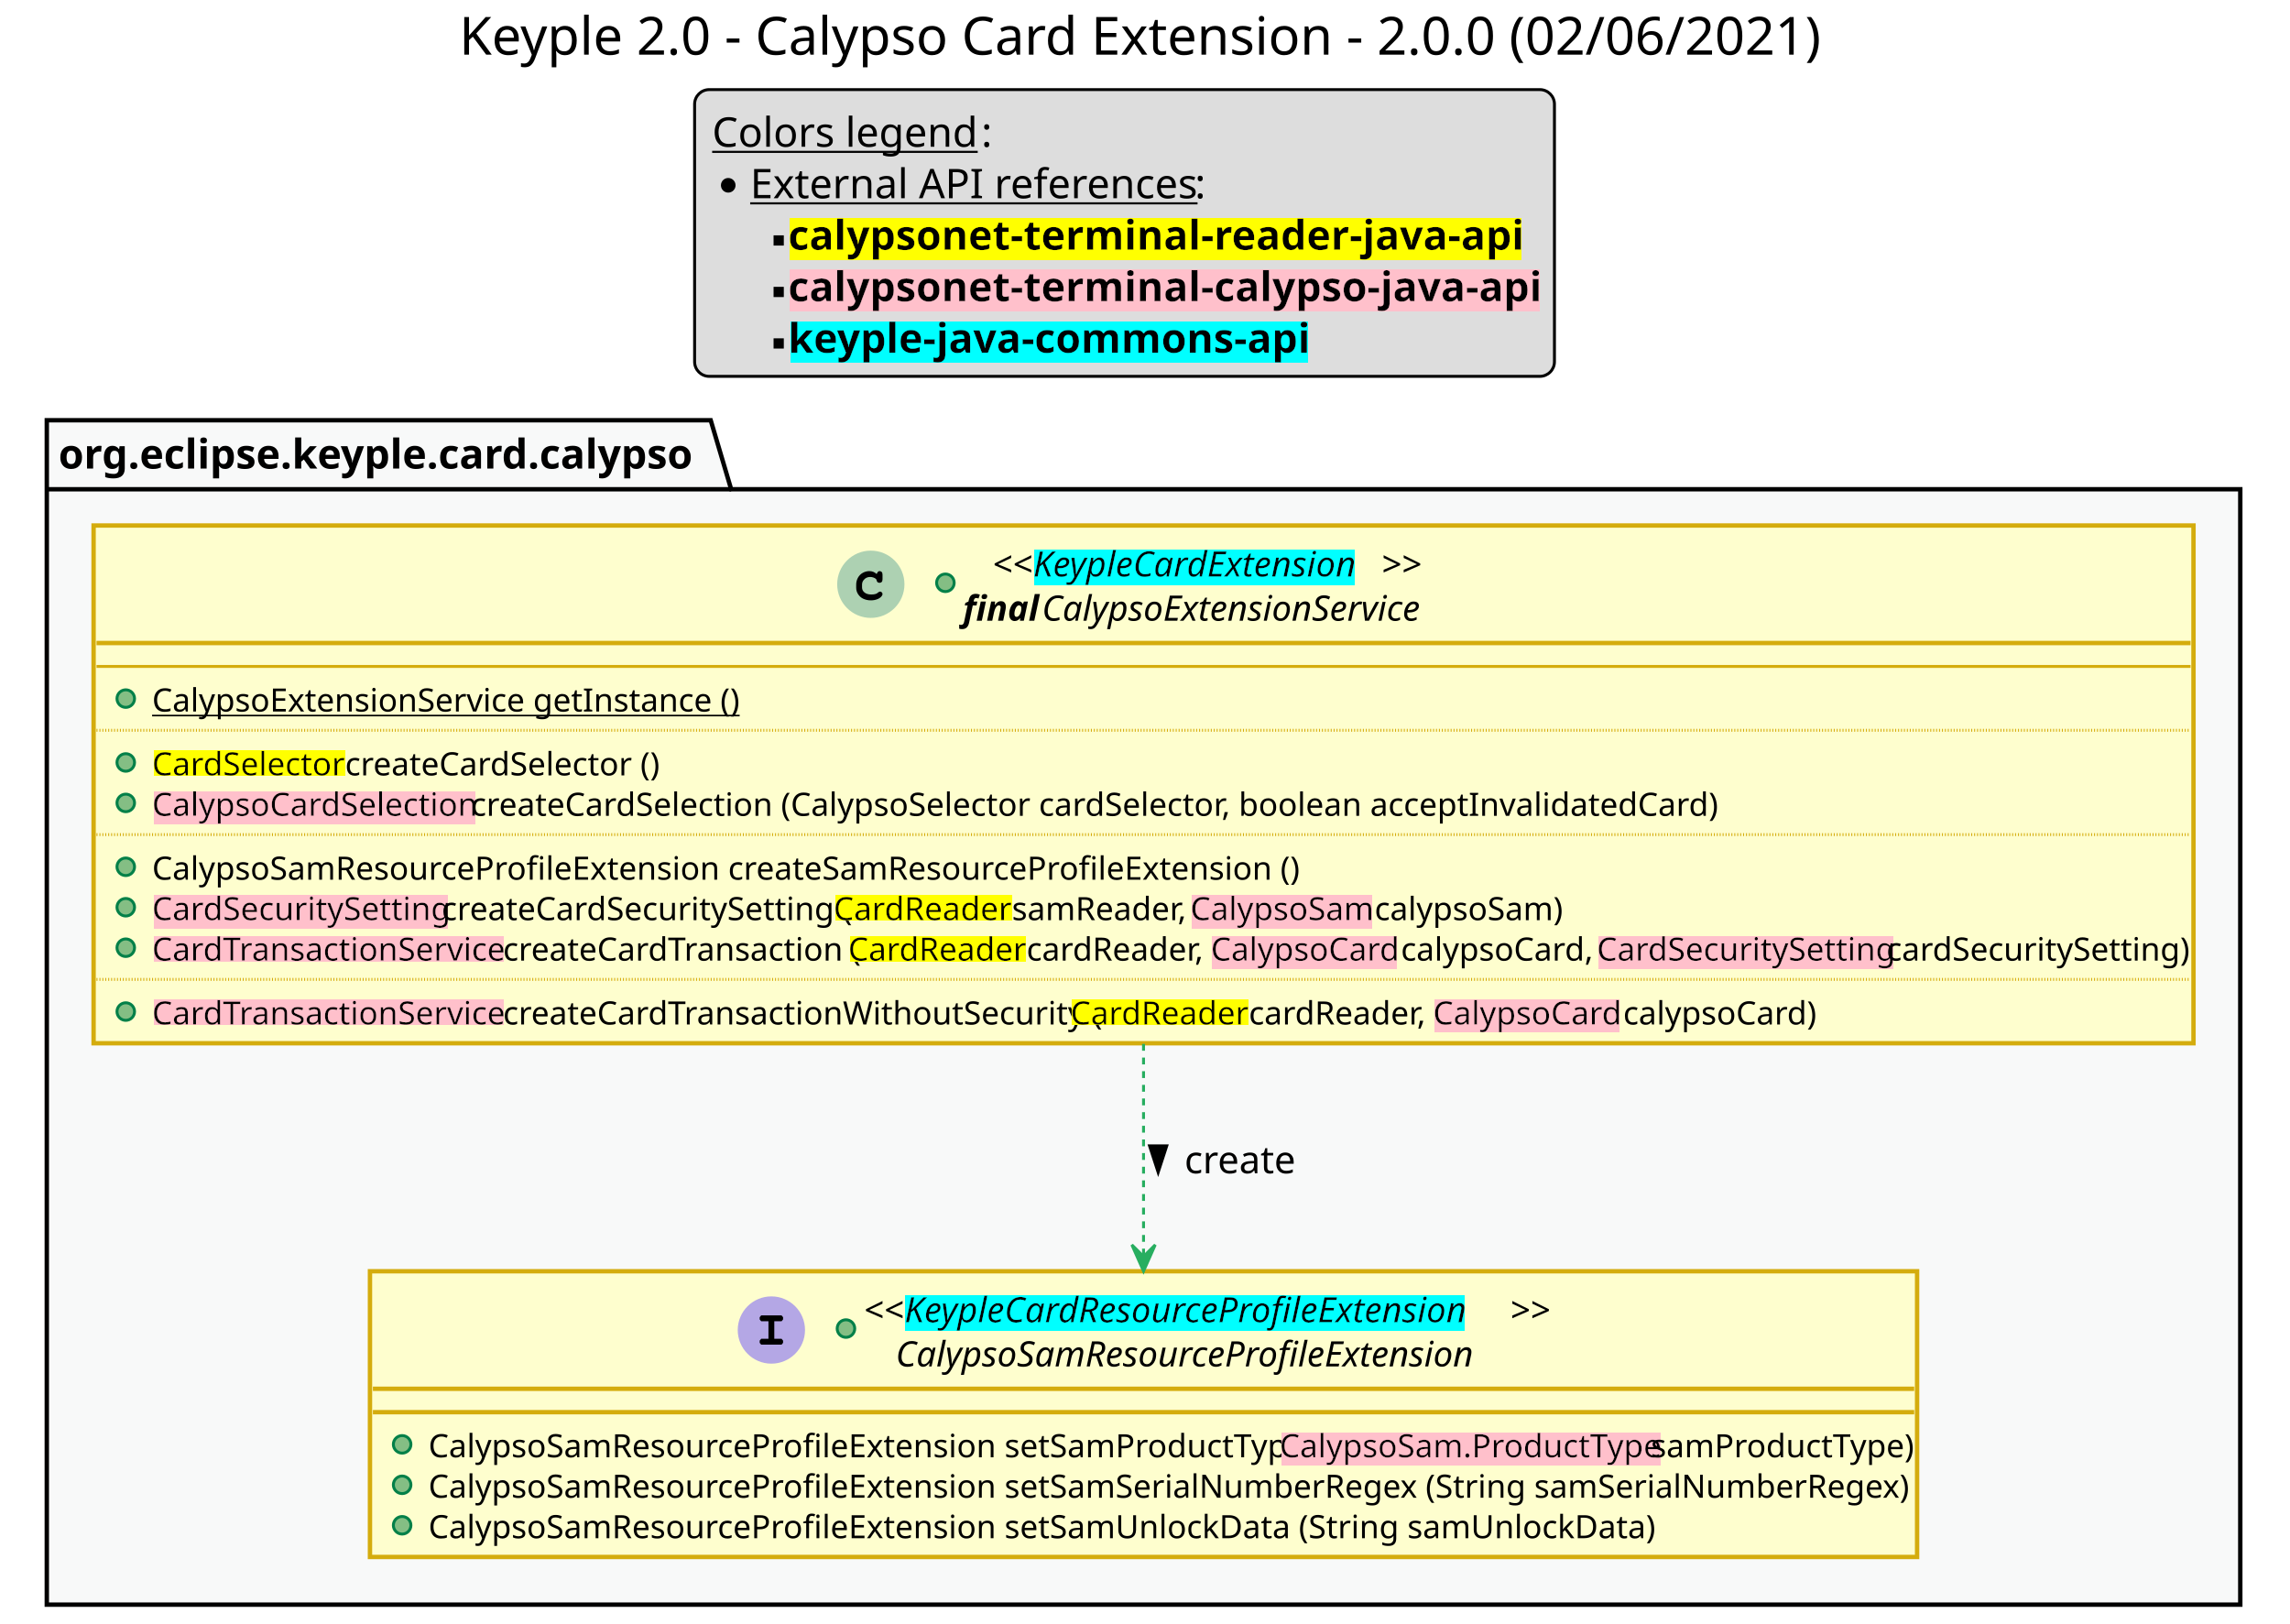
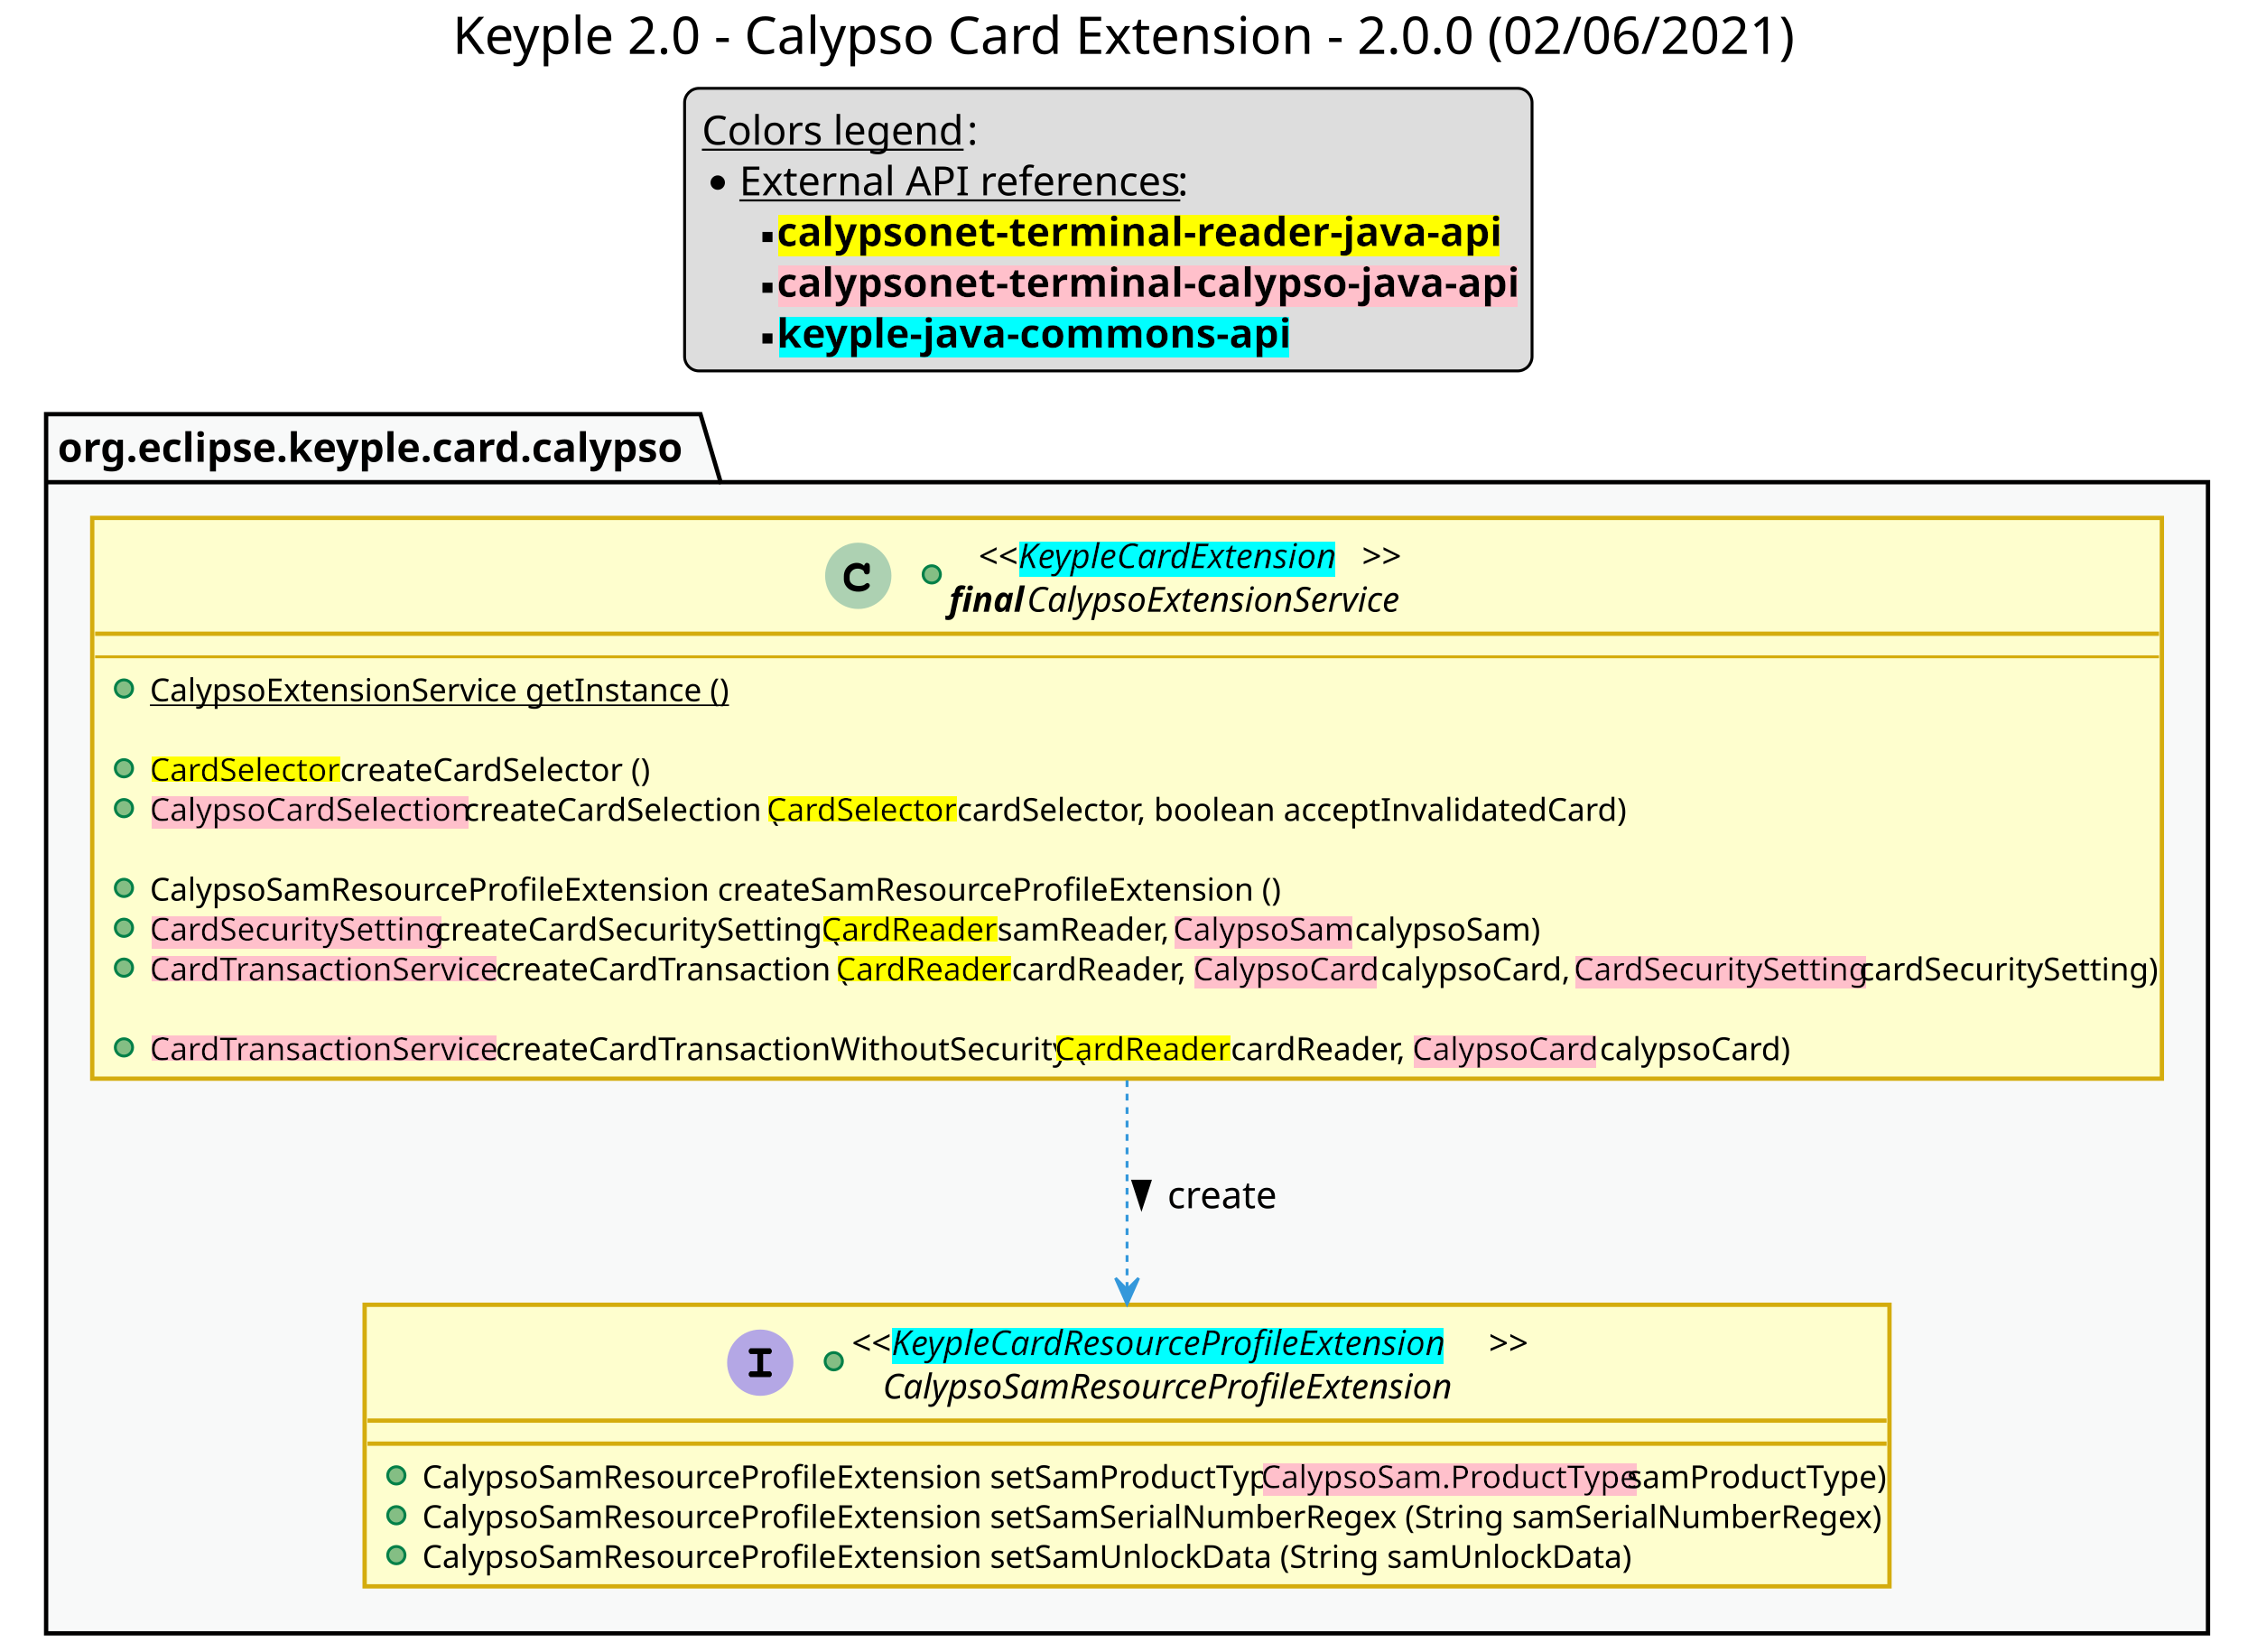
- <svg xmlns="http://www.w3.org/2000/svg" contentScriptType="application/ecmascript" contentStyleType="text/css" height="1665px" preserveAspectRatio="none" style="width:2349px;height:1665px;background:#FFFFFF;" version="1.1" viewBox="0 0 2349 1665" width="2349px" zoomAndPan="magnify">
+ <svg xmlns="http://www.w3.org/2000/svg" contentScriptType="application/ecmascript" contentStyleType="text/css" height="1719px" preserveAspectRatio="none" style="width:2349px;height:1719px;background:#FFFFFF;" version="1.1" viewBox="0 0 2349 1719" width="2349px" zoomAndPan="magnify">
  <defs>
-     <filter height="1" id="bmooks0qo4j1y0" width="1" x="0" y="0">
+     <filter height="1" id="b1q4nt1ga5jcgx0" width="1" x="0" y="0">
      <feFlood flood-color="#FFFF00" result="flood" />
      <feComposite in="SourceGraphic" in2="flood" operator="over" />
    </filter>
-     <filter height="1" id="bmooks0qo4j1y1" width="1" x="0" y="0">
+     <filter height="1" id="b1q4nt1ga5jcgx1" width="1" x="0" y="0">
      <feFlood flood-color="#FFC0CB" result="flood" />
      <feComposite in="SourceGraphic" in2="flood" operator="over" />
    </filter>
-     <filter height="1" id="bmooks0qo4j1y2" width="1" x="0" y="0">
+     <filter height="1" id="b1q4nt1ga5jcgx2" width="1" x="0" y="0">
      <feFlood flood-color="#00FFFF" result="flood" />
      <feComposite in="SourceGraphic" in2="flood" operator="over" />
    </filter>
  </defs>
  <g>
    <text fill="#000000" font-family="sans-serif" font-size="54" lengthAdjust="spacing" textLength="1368" x="471" y="56.057">Keyple 2.0 - Calypso Card Extension - 2.0.0 (02/06/2021)</text>
    <rect fill="#DDDDDD" height="294.141" rx="15" ry="15" style="stroke:#000000;stroke-width:3.0;" width="882" x="712.5" y="91.922" />
    <text fill="#000000" font-family="sans-serif" font-size="42" lengthAdjust="spacing" text-decoration="underline" textLength="264" x="730.5" y="150.522">Colors legend</text>
    <text fill="#000000" font-family="sans-serif" font-size="42" lengthAdjust="spacing" textLength="12" x="1006.5" y="150.522">:</text>
    <ellipse cx="747" cy="190.078" fill="#000000" rx="7.5" ry="7.5" style="stroke:#000000;stroke-width:0.0;" />
    <text fill="#000000" font-family="sans-serif" font-size="42" lengthAdjust="spacing" text-decoration="underline" textLength="444" x="769.5" y="203.35">External API references</text>
    <text fill="#000000" font-family="sans-serif" font-size="42" lengthAdjust="spacing" textLength="12" x="1225.5" y="203.35">:</text>
    <rect fill="#000000" height="10.5" style="stroke:#000000;stroke-width:0.0;" width="10.5" x="793.5" y="241.406" />
-     <text fill="#000000" filter="url(#bmooks0qo4j1y0)" font-family="sans-serif" font-size="42" font-weight="bold" lengthAdjust="spacing" textLength="750" x="808.5" y="256.178">calypsonet-terminal-reader-java-api</text>
+     <text fill="#000000" filter="url(#b1q4nt1ga5jcgx0)" font-family="sans-serif" font-size="42" font-weight="bold" lengthAdjust="spacing" textLength="750" x="808.5" y="256.178">calypsonet-terminal-reader-java-api</text>
    <rect fill="#000000" height="10.5" style="stroke:#000000;stroke-width:0.0;" width="10.5" x="793.5" y="294.234" />
-     <text fill="#000000" filter="url(#bmooks0qo4j1y1)" font-family="sans-serif" font-size="42" font-weight="bold" lengthAdjust="spacing" textLength="768" x="808.5" y="309.006">calypsonet-terminal-calypso-java-api</text>
+     <text fill="#000000" filter="url(#b1q4nt1ga5jcgx1)" font-family="sans-serif" font-size="42" font-weight="bold" lengthAdjust="spacing" textLength="768" x="808.5" y="309.006">calypsonet-terminal-calypso-java-api</text>
    <rect fill="#000000" height="10.5" style="stroke:#000000;stroke-width:0.0;" width="10.5" x="793.5" y="347.062" />
-     <text fill="#000000" filter="url(#bmooks0qo4j1y2)" font-family="sans-serif" font-size="42" font-weight="bold" lengthAdjust="spacing" textLength="534" x="808.5" y="361.834">keyple-java-commons-api</text>
-     <polygon fill="#F8F9F9" points="48,431.062,729,431.062,750,501.891,2298,501.891,2298,1646.062,48,1646.062,48,431.062" style="stroke:#000000;stroke-width:4.5;" />
+     <text fill="#000000" filter="url(#b1q4nt1ga5jcgx2)" font-family="sans-serif" font-size="42" font-weight="bold" lengthAdjust="spacing" textLength="534" x="808.5" y="361.834">keyple-java-commons-api</text>
+     <polygon fill="#F8F9F9" points="48,431.062,729,431.062,750,501.891,2298,501.891,2298,1700.062,48,1700.062,48,431.062" style="stroke:#000000;stroke-width:4.5;" />
    <line style="stroke:#000000;stroke-width:4.5;" x1="48" x2="750" y1="501.891" y2="501.891" />
    <text fill="#000000" font-family="sans-serif" font-size="42" font-weight="bold" lengthAdjust="spacing" textLength="663" x="60" y="480.662">org.eclipse.keyple.card.calypso</text>
-     <rect codeLine="56" fill="#FEFECE" height="531.117" id="CalypsoExtensionService" style="stroke:#D4AC0D;stroke-width:4.5;" width="2154" x="96" y="539.062" />
+     <rect codeLine="56" fill="#FEFECE" height="583.641" id="CalypsoExtensionService" style="stroke:#D4AC0D;stroke-width:4.5;" width="2154" x="96" y="539.062" />
    <ellipse cx="893.25" cy="599.344" fill="#ADD1B2" rx="33" ry="33" style="stroke:#ADD1B2;stroke-width:3.0;" />
    <path d="M899.25,588.844 Q899.859,587.344 900.562,586.594 Q901.266,585.844 902.062,585.844 Q903.469,585.844 904.359,586.688 Q905.25,587.531 905.25,589.5 L905.25,594.188 Q905.25,596.156 904.406,597 Q903.562,597.844 902.25,597.844 Q901.078,597.844 900.328,597.328 Q899.578,596.812 899.25,595.453 Q899.109,594.516 898.594,594 Q897.656,593.016 895.969,592.453 Q894.281,591.844 892.594,591.844 Q890.484,591.844 888.703,592.688 Q886.969,593.531 885.609,595.406 Q884.25,597.281 884.25,599.859 L884.25,602.625 Q884.25,605.719 886.781,607.781 Q889.312,609.844 893.812,609.844 Q896.484,609.844 898.359,609.234 Q899.438,608.906 900.656,607.828 Q901.453,607.219 901.875,607.031 Q902.297,606.844 902.812,606.844 Q903.797,606.844 904.5,607.641 Q905.25,608.391 905.25,609.469 Q905.25,610.5 904.219,611.719 Q902.719,613.5 900.328,614.484 Q897.188,615.844 893.344,615.844 Q888.844,615.844 885.234,614.062 Q882.328,612.656 880.266,609.609 Q878.25,606.562 878.25,602.953 L878.25,599.672 Q878.25,595.922 880.031,592.641 Q881.859,589.359 885,587.625 Q888.188,585.844 891.75,585.844 Q893.906,585.844 895.781,586.594 Q897.656,587.344 899.25,588.844 Z " fill="#000000" />
    <ellipse cx="969.75" cy="597.844" fill="#84BE84" rx="9" ry="9" style="stroke:#038048;stroke-width:3.0;" />
    <text fill="#000000" font-family="sans-serif" font-size="36" font-style="italic" lengthAdjust="spacing" textLength="42" x="1017.75" y="591.434">&lt;&lt;</text>
-     <text fill="#000000" filter="url(#bmooks0qo4j1y2)" font-family="sans-serif" font-size="36" font-style="italic" lengthAdjust="spacing" textLength="357" x="1059.75" y="591.434">KeypleCardExtension</text>
+     <text fill="#000000" filter="url(#b1q4nt1ga5jcgx2)" font-family="sans-serif" font-size="36" font-style="italic" lengthAdjust="spacing" textLength="357" x="1059.75" y="591.434">KeypleCardExtension</text>
    <text fill="#000000" font-family="sans-serif" font-size="36" font-style="italic" lengthAdjust="spacing" textLength="42" x="1416.75" y="591.434">&gt;&gt;</text>
    <text fill="#000000" font-family="sans-serif" font-size="36" font-style="italic" font-weight="bold" lengthAdjust="spacing" textLength="72" x="987.75" y="636.715">final</text>
    <text fill="#000000" font-family="sans-serif" font-size="36" font-style="italic" lengthAdjust="spacing" textLength="420" x="1068.75" y="636.715">CalypsoExtensionService</text>
    <line style="stroke:#D4AC0D;stroke-width:4.5;" x1="99" x2="2247" y1="659.625" y2="659.625" />
    <line style="stroke:#D4AC0D;stroke-width:3.0;" x1="99" x2="2247" y1="683.625" y2="683.625" />
    <ellipse cx="129" cy="716.625" fill="#84BE84" rx="9" ry="9" style="stroke:#038048;stroke-width:3.0;" />
    <text fill="#000000" font-family="sans-serif" font-size="33" lengthAdjust="spacing" text-decoration="underline" textLength="579" x="156" y="729.882">CalypsoExtensionService getInstance ()</text>
-     <line style="stroke:#D4AC0D;stroke-width:3.0;stroke-dasharray:1.0,2.0;" x1="99" x2="2247" y1="749.133" y2="749.133" />
-     <ellipse cx="129" cy="782.133" fill="#84BE84" rx="9" ry="9" style="stroke:#038048;stroke-width:3.0;" />
-     <text fill="#000000" filter="url(#bmooks0qo4j1y0)" font-family="sans-serif" font-size="33" lengthAdjust="spacing" textLength="189" x="156" y="795.39">CardSelector</text>
-     <text fill="#000000" font-family="sans-serif" font-size="33" lengthAdjust="spacing" textLength="315" x="354" y="795.39">createCardSelector ()</text>
-     <ellipse cx="129" cy="823.641" fill="#84BE84" rx="9" ry="9" style="stroke:#038048;stroke-width:3.0;" />
-     <text fill="#000000" filter="url(#bmooks0qo4j1y1)" font-family="sans-serif" font-size="33" lengthAdjust="spacing" textLength="318" x="156" y="836.898">CalypsoCardSelection</text>
-     <text fill="#000000" font-family="sans-serif" font-size="33" lengthAdjust="spacing" textLength="1221" x="483" y="836.898">createCardSelection (CalypsoSelector cardSelector, boolean acceptInvalidatedCard)</text>
-     <line style="stroke:#D4AC0D;stroke-width:3.0;stroke-dasharray:1.0,2.0;" x1="99" x2="2247" y1="856.148" y2="856.148" />
-     <ellipse cx="129" cy="889.148" fill="#84BE84" rx="9" ry="9" style="stroke:#038048;stroke-width:3.0;" />
-     <text fill="#000000" font-family="sans-serif" font-size="33" lengthAdjust="spacing" textLength="1122" x="156" y="902.405">CalypsoSamResourceProfileExtension createSamResourceProfileExtension ()</text>
-     <ellipse cx="129" cy="930.656" fill="#84BE84" rx="9" ry="9" style="stroke:#038048;stroke-width:3.0;" />
-     <text fill="#000000" filter="url(#bmooks0qo4j1y1)" font-family="sans-serif" font-size="33" lengthAdjust="spacing" textLength="288" x="156" y="943.913">CardSecuritySetting</text>
-     <text fill="#000000" font-family="sans-serif" font-size="33" lengthAdjust="spacing" textLength="402" x="453" y="943.913">createCardSecuritySetting (</text>
-     <text fill="#000000" filter="url(#bmooks0qo4j1y0)" font-family="sans-serif" font-size="33" lengthAdjust="spacing" textLength="174" x="855" y="943.913">CardReader</text>
-     <text fill="#000000" font-family="sans-serif" font-size="33" lengthAdjust="spacing" textLength="174" x="1038" y="943.913">samReader,</text>
-     <text fill="#000000" filter="url(#bmooks0qo4j1y1)" font-family="sans-serif" font-size="33" lengthAdjust="spacing" textLength="180" x="1221" y="943.913">CalypsoSam</text>
-     <text fill="#000000" font-family="sans-serif" font-size="33" lengthAdjust="spacing" textLength="189" x="1410" y="943.913">calypsoSam)</text>
-     <ellipse cx="129" cy="972.164" fill="#84BE84" rx="9" ry="9" style="stroke:#038048;stroke-width:3.0;" />
-     <text fill="#000000" filter="url(#bmooks0qo4j1y1)" font-family="sans-serif" font-size="33" lengthAdjust="spacing" textLength="351" x="156" y="985.421">CardTransactionService</text>
-     <text fill="#000000" font-family="sans-serif" font-size="33" lengthAdjust="spacing" textLength="354" x="516" y="985.421">createCardTransaction (</text>
-     <text fill="#000000" filter="url(#bmooks0qo4j1y0)" font-family="sans-serif" font-size="33" lengthAdjust="spacing" textLength="174" x="870" y="985.421">CardReader</text>
-     <text fill="#000000" font-family="sans-serif" font-size="33" lengthAdjust="spacing" textLength="180" x="1053" y="985.421">cardReader,</text>
-     <text fill="#000000" filter="url(#bmooks0qo4j1y1)" font-family="sans-serif" font-size="33" lengthAdjust="spacing" textLength="186" x="1242" y="985.421">CalypsoCard</text>
-     <text fill="#000000" font-family="sans-serif" font-size="33" lengthAdjust="spacing" textLength="192" x="1437" y="985.421">calypsoCard,</text>
-     <text fill="#000000" filter="url(#bmooks0qo4j1y1)" font-family="sans-serif" font-size="33" lengthAdjust="spacing" textLength="288" x="1638" y="985.421">CardSecuritySetting</text>
-     <text fill="#000000" font-family="sans-serif" font-size="33" lengthAdjust="spacing" textLength="297" x="1935" y="985.421">cardSecuritySetting)</text>
-     <line style="stroke:#D4AC0D;stroke-width:3.0;stroke-dasharray:1.0,2.0;" x1="99" x2="2247" y1="1004.672" y2="1004.672" />
-     <ellipse cx="129" cy="1037.672" fill="#84BE84" rx="9" ry="9" style="stroke:#038048;stroke-width:3.0;" />
-     <text fill="#000000" filter="url(#bmooks0qo4j1y1)" font-family="sans-serif" font-size="33" lengthAdjust="spacing" textLength="351" x="156" y="1050.929">CardTransactionService</text>
-     <text fill="#000000" font-family="sans-serif" font-size="33" lengthAdjust="spacing" textLength="582" x="516" y="1050.929">createCardTransactionWithoutSecurity (</text>
-     <text fill="#000000" filter="url(#bmooks0qo4j1y0)" font-family="sans-serif" font-size="33" lengthAdjust="spacing" textLength="174" x="1098" y="1050.929">CardReader</text>
-     <text fill="#000000" font-family="sans-serif" font-size="33" lengthAdjust="spacing" textLength="180" x="1281" y="1050.929">cardReader,</text>
-     <text fill="#000000" filter="url(#bmooks0qo4j1y1)" font-family="sans-serif" font-size="33" lengthAdjust="spacing" textLength="186" x="1470" y="1050.929">CalypsoCard</text>
-     <text fill="#000000" font-family="sans-serif" font-size="33" lengthAdjust="spacing" textLength="195" x="1665" y="1050.929">calypsoCard)</text>
-     <rect codeLine="70" fill="#FEFECE" height="293.086" id="CalypsoSamResourceProfileExtension" style="stroke:#D4AC0D;stroke-width:4.5;" width="1587" x="379.5" y="1304.062" />
-     <ellipse cx="791.25" cy="1364.344" fill="#B4A7E5" rx="33" ry="33" style="stroke:#B4A7E5;stroke-width:3.0;" />
-     <path d="M794.25,1355.344 L794.25,1373.344 L800.25,1373.344 L801.703,1373.344 L803.25,1375.219 L803.25,1376.344 L803.25,1377.469 L801.703,1379.344 L800.25,1379.344 L782.25,1379.344 L780.797,1379.344 L779.25,1377.469 L779.25,1376.344 L779.25,1375.219 L780.797,1373.344 L782.25,1373.344 L788.25,1373.344 L788.25,1355.344 L782.25,1355.344 L780.797,1355.344 L779.25,1353.469 L779.25,1352.344 L779.25,1351.219 L780.797,1349.344 L782.25,1349.344 L800.25,1349.344 L801.703,1349.344 L803.25,1351.219 L803.25,1352.344 L803.25,1353.469 L801.703,1355.344 L800.25,1355.344 L794.25,1355.344 Z " fill="#000000" />
-     <ellipse cx="867.75" cy="1362.844" fill="#84BE84" rx="9" ry="9" style="stroke:#038048;stroke-width:3.0;" />
-     <text fill="#000000" font-family="sans-serif" font-size="36" font-style="italic" lengthAdjust="spacing" textLength="42" x="885.75" y="1356.434">&lt;&lt;</text>
-     <text fill="#000000" filter="url(#bmooks0qo4j1y2)" font-family="sans-serif" font-size="36" font-style="italic" lengthAdjust="spacing" textLength="621" x="927.75" y="1356.434">KeypleCardResourceProfileExtension</text>
-     <text fill="#000000" font-family="sans-serif" font-size="36" font-style="italic" lengthAdjust="spacing" textLength="42" x="1548.75" y="1356.434">&gt;&gt;</text>
-     <text fill="#000000" font-family="sans-serif" font-size="36" font-style="italic" lengthAdjust="spacing" textLength="639" x="918.75" y="1401.715">CalypsoSamResourceProfileExtension</text>
-     <line style="stroke:#D4AC0D;stroke-width:4.5;" x1="382.5" x2="1963.5" y1="1424.625" y2="1424.625" />
-     <line style="stroke:#D4AC0D;stroke-width:4.5;" x1="382.5" x2="1963.5" y1="1448.625" y2="1448.625" />
-     <ellipse cx="412.5" cy="1481.625" fill="#84BE84" rx="9" ry="9" style="stroke:#038048;stroke-width:3.0;" />
-     <text fill="#000000" font-family="sans-serif" font-size="33" lengthAdjust="spacing" textLength="873" x="439.5" y="1494.882">CalypsoSamResourceProfileExtension setSamProductType (</text>
-     <text fill="#000000" filter="url(#bmooks0qo4j1y1)" font-family="sans-serif" font-size="33" lengthAdjust="spacing" textLength="372" x="1312.5" y="1494.882">CalypsoSam.ProductType</text>
-     <text fill="#000000" font-family="sans-serif" font-size="33" lengthAdjust="spacing" textLength="255" x="1693.5" y="1494.882">samProductType)</text>
-     <ellipse cx="412.5" cy="1523.133" fill="#84BE84" rx="9" ry="9" style="stroke:#038048;stroke-width:3.0;" />
-     <text fill="#000000" font-family="sans-serif" font-size="33" lengthAdjust="spacing" textLength="1425" x="439.5" y="1536.39">CalypsoSamResourceProfileExtension setSamSerialNumberRegex (String samSerialNumberRegex)</text>
-     <ellipse cx="412.5" cy="1564.641" fill="#84BE84" rx="9" ry="9" style="stroke:#038048;stroke-width:3.0;" />
-     <text fill="#000000" font-family="sans-serif" font-size="33" lengthAdjust="spacing" textLength="1179" x="439.5" y="1577.898">CalypsoSamResourceProfileExtension setSamUnlockData (String samUnlockData)</text>
-     <path codeLine="79" d="M1173,1070.851 C1173,1144.639 1173,1222.594 1173,1288.367 " fill="none" id="CalypsoExtensionService-to-CalypsoSamResourceProfileExtension" style="stroke:#27AE60;stroke-width:3.0;stroke-dasharray:7.0,7.0;" />
-     <polygon fill="#27AE60" points="1173,1303.939,1185,1276.939,1173,1288.939,1161,1276.939,1173,1303.939" style="stroke:#27AE60;stroke-width:3.0;" />
-     <polygon fill="#000000" points="1188,1202.59,1196.817,1175.455,1179.183,1175.455,1188,1202.59" style="stroke:#000000;stroke-width:3.0;" />
-     <text fill="#000000" font-family="sans-serif" font-size="39" lengthAdjust="spacing" textLength="108" x="1215" y="1203.548">create</text>
+     <text fill="#000000" font-family="sans-serif" font-size="33" lengthAdjust="spacing" textLength="0" x="165" y="771.39" />
+     <ellipse cx="129" cy="799.641" fill="#84BE84" rx="9" ry="9" style="stroke:#038048;stroke-width:3.0;" />
+     <text fill="#000000" filter="url(#b1q4nt1ga5jcgx0)" font-family="sans-serif" font-size="33" lengthAdjust="spacing" textLength="189" x="156" y="812.898">CardSelector</text>
+     <text fill="#000000" font-family="sans-serif" font-size="33" lengthAdjust="spacing" textLength="315" x="354" y="812.898">createCardSelector ()</text>
+     <ellipse cx="129" cy="841.148" fill="#84BE84" rx="9" ry="9" style="stroke:#038048;stroke-width:3.0;" />
+     <text fill="#000000" filter="url(#b1q4nt1ga5jcgx1)" font-family="sans-serif" font-size="33" lengthAdjust="spacing" textLength="318" x="156" y="854.405">CalypsoCardSelection</text>
+     <text fill="#000000" font-family="sans-serif" font-size="33" lengthAdjust="spacing" textLength="315" x="483" y="854.405">createCardSelection (</text>
+     <text fill="#000000" filter="url(#b1q4nt1ga5jcgx0)" font-family="sans-serif" font-size="33" lengthAdjust="spacing" textLength="189" x="798" y="854.405">CardSelector</text>
+     <text fill="#000000" font-family="sans-serif" font-size="33" lengthAdjust="spacing" textLength="660" x="996" y="854.405">cardSelector, boolean acceptInvalidatedCard)</text>
+     <text fill="#000000" font-family="sans-serif" font-size="33" lengthAdjust="spacing" textLength="0" x="165" y="895.913" />
+     <ellipse cx="129" cy="924.164" fill="#84BE84" rx="9" ry="9" style="stroke:#038048;stroke-width:3.0;" />
+     <text fill="#000000" font-family="sans-serif" font-size="33" lengthAdjust="spacing" textLength="1122" x="156" y="937.421">CalypsoSamResourceProfileExtension createSamResourceProfileExtension ()</text>
+     <ellipse cx="129" cy="965.672" fill="#84BE84" rx="9" ry="9" style="stroke:#038048;stroke-width:3.0;" />
+     <text fill="#000000" filter="url(#b1q4nt1ga5jcgx1)" font-family="sans-serif" font-size="33" lengthAdjust="spacing" textLength="288" x="156" y="978.929">CardSecuritySetting</text>
+     <text fill="#000000" font-family="sans-serif" font-size="33" lengthAdjust="spacing" textLength="402" x="453" y="978.929">createCardSecuritySetting (</text>
+     <text fill="#000000" filter="url(#b1q4nt1ga5jcgx0)" font-family="sans-serif" font-size="33" lengthAdjust="spacing" textLength="174" x="855" y="978.929">CardReader</text>
+     <text fill="#000000" font-family="sans-serif" font-size="33" lengthAdjust="spacing" textLength="174" x="1038" y="978.929">samReader,</text>
+     <text fill="#000000" filter="url(#b1q4nt1ga5jcgx1)" font-family="sans-serif" font-size="33" lengthAdjust="spacing" textLength="180" x="1221" y="978.929">CalypsoSam</text>
+     <text fill="#000000" font-family="sans-serif" font-size="33" lengthAdjust="spacing" textLength="189" x="1410" y="978.929">calypsoSam)</text>
+     <ellipse cx="129" cy="1007.18" fill="#84BE84" rx="9" ry="9" style="stroke:#038048;stroke-width:3.0;" />
+     <text fill="#000000" filter="url(#b1q4nt1ga5jcgx1)" font-family="sans-serif" font-size="33" lengthAdjust="spacing" textLength="351" x="156" y="1020.437">CardTransactionService</text>
+     <text fill="#000000" font-family="sans-serif" font-size="33" lengthAdjust="spacing" textLength="354" x="516" y="1020.437">createCardTransaction (</text>
+     <text fill="#000000" filter="url(#b1q4nt1ga5jcgx0)" font-family="sans-serif" font-size="33" lengthAdjust="spacing" textLength="174" x="870" y="1020.437">CardReader</text>
+     <text fill="#000000" font-family="sans-serif" font-size="33" lengthAdjust="spacing" textLength="180" x="1053" y="1020.437">cardReader,</text>
+     <text fill="#000000" filter="url(#b1q4nt1ga5jcgx1)" font-family="sans-serif" font-size="33" lengthAdjust="spacing" textLength="186" x="1242" y="1020.437">CalypsoCard</text>
+     <text fill="#000000" font-family="sans-serif" font-size="33" lengthAdjust="spacing" textLength="192" x="1437" y="1020.437">calypsoCard,</text>
+     <text fill="#000000" filter="url(#b1q4nt1ga5jcgx1)" font-family="sans-serif" font-size="33" lengthAdjust="spacing" textLength="288" x="1638" y="1020.437">CardSecuritySetting</text>
+     <text fill="#000000" font-family="sans-serif" font-size="33" lengthAdjust="spacing" textLength="297" x="1935" y="1020.437">cardSecuritySetting)</text>
+     <text fill="#000000" font-family="sans-serif" font-size="33" lengthAdjust="spacing" textLength="0" x="165" y="1061.944" />
+     <ellipse cx="129" cy="1090.195" fill="#84BE84" rx="9" ry="9" style="stroke:#038048;stroke-width:3.0;" />
+     <text fill="#000000" filter="url(#b1q4nt1ga5jcgx1)" font-family="sans-serif" font-size="33" lengthAdjust="spacing" textLength="351" x="156" y="1103.452">CardTransactionService</text>
+     <text fill="#000000" font-family="sans-serif" font-size="33" lengthAdjust="spacing" textLength="582" x="516" y="1103.452">createCardTransactionWithoutSecurity (</text>
+     <text fill="#000000" filter="url(#b1q4nt1ga5jcgx0)" font-family="sans-serif" font-size="33" lengthAdjust="spacing" textLength="174" x="1098" y="1103.452">CardReader</text>
+     <text fill="#000000" font-family="sans-serif" font-size="33" lengthAdjust="spacing" textLength="180" x="1281" y="1103.452">cardReader,</text>
+     <text fill="#000000" filter="url(#b1q4nt1ga5jcgx1)" font-family="sans-serif" font-size="33" lengthAdjust="spacing" textLength="186" x="1470" y="1103.452">CalypsoCard</text>
+     <text fill="#000000" font-family="sans-serif" font-size="33" lengthAdjust="spacing" textLength="195" x="1665" y="1103.452">calypsoCard)</text>
+     <rect codeLine="70" fill="#FEFECE" height="293.086" id="CalypsoSamResourceProfileExtension" style="stroke:#D4AC0D;stroke-width:4.5;" width="1587" x="379.5" y="1358.062" />
+     <ellipse cx="791.25" cy="1418.344" fill="#B4A7E5" rx="33" ry="33" style="stroke:#B4A7E5;stroke-width:3.0;" />
+     <path d="M794.25,1409.344 L794.25,1427.344 L800.25,1427.344 L801.703,1427.344 L803.25,1429.219 L803.25,1430.344 L803.25,1431.469 L801.703,1433.344 L800.25,1433.344 L782.25,1433.344 L780.797,1433.344 L779.25,1431.469 L779.25,1430.344 L779.25,1429.219 L780.797,1427.344 L782.25,1427.344 L788.25,1427.344 L788.25,1409.344 L782.25,1409.344 L780.797,1409.344 L779.25,1407.469 L779.25,1406.344 L779.25,1405.219 L780.797,1403.344 L782.25,1403.344 L800.25,1403.344 L801.703,1403.344 L803.25,1405.219 L803.25,1406.344 L803.25,1407.469 L801.703,1409.344 L800.25,1409.344 L794.25,1409.344 Z " fill="#000000" />
+     <ellipse cx="867.75" cy="1416.844" fill="#84BE84" rx="9" ry="9" style="stroke:#038048;stroke-width:3.0;" />
+     <text fill="#000000" font-family="sans-serif" font-size="36" font-style="italic" lengthAdjust="spacing" textLength="42" x="885.75" y="1410.434">&lt;&lt;</text>
+     <text fill="#000000" filter="url(#b1q4nt1ga5jcgx2)" font-family="sans-serif" font-size="36" font-style="italic" lengthAdjust="spacing" textLength="621" x="927.75" y="1410.434">KeypleCardResourceProfileExtension</text>
+     <text fill="#000000" font-family="sans-serif" font-size="36" font-style="italic" lengthAdjust="spacing" textLength="42" x="1548.75" y="1410.434">&gt;&gt;</text>
+     <text fill="#000000" font-family="sans-serif" font-size="36" font-style="italic" lengthAdjust="spacing" textLength="639" x="918.75" y="1455.715">CalypsoSamResourceProfileExtension</text>
+     <line style="stroke:#D4AC0D;stroke-width:4.5;" x1="382.5" x2="1963.5" y1="1478.625" y2="1478.625" />
+     <line style="stroke:#D4AC0D;stroke-width:4.5;" x1="382.5" x2="1963.5" y1="1502.625" y2="1502.625" />
+     <ellipse cx="412.5" cy="1535.625" fill="#84BE84" rx="9" ry="9" style="stroke:#038048;stroke-width:3.0;" />
+     <text fill="#000000" font-family="sans-serif" font-size="33" lengthAdjust="spacing" textLength="873" x="439.5" y="1548.882">CalypsoSamResourceProfileExtension setSamProductType (</text>
+     <text fill="#000000" filter="url(#b1q4nt1ga5jcgx1)" font-family="sans-serif" font-size="33" lengthAdjust="spacing" textLength="372" x="1312.5" y="1548.882">CalypsoSam.ProductType</text>
+     <text fill="#000000" font-family="sans-serif" font-size="33" lengthAdjust="spacing" textLength="255" x="1693.5" y="1548.882">samProductType)</text>
+     <ellipse cx="412.5" cy="1577.133" fill="#84BE84" rx="9" ry="9" style="stroke:#038048;stroke-width:3.0;" />
+     <text fill="#000000" font-family="sans-serif" font-size="33" lengthAdjust="spacing" textLength="1425" x="439.5" y="1590.39">CalypsoSamResourceProfileExtension setSamSerialNumberRegex (String samSerialNumberRegex)</text>
+     <ellipse cx="412.5" cy="1618.641" fill="#84BE84" rx="9" ry="9" style="stroke:#038048;stroke-width:3.0;" />
+     <text fill="#000000" font-family="sans-serif" font-size="33" lengthAdjust="spacing" textLength="1179" x="439.5" y="1631.898">CalypsoSamResourceProfileExtension setSamUnlockData (String samUnlockData)</text>
+     <path codeLine="79" d="M1173,1124.426 C1173,1199.014 1173,1276.582 1173,1341.871 " fill="none" id="CalypsoExtensionService-to-CalypsoSamResourceProfileExtension" style="stroke:#3498DB;stroke-width:3.0;stroke-dasharray:7.0,7.0;" />
+     <polygon fill="#3498DB" points="1173,1357.331,1185,1330.331,1173,1342.331,1161,1330.331,1173,1357.331" style="stroke:#3498DB;stroke-width:3.0;" />
+     <polygon fill="#000000" points="1188,1256.59,1196.817,1229.455,1179.183,1229.455,1188,1256.59" style="stroke:#000000;stroke-width:3.0;" />
+     <text fill="#000000" font-family="sans-serif" font-size="39" lengthAdjust="spacing" textLength="108" x="1215" y="1257.548">create</text>
  </g>
</svg>
